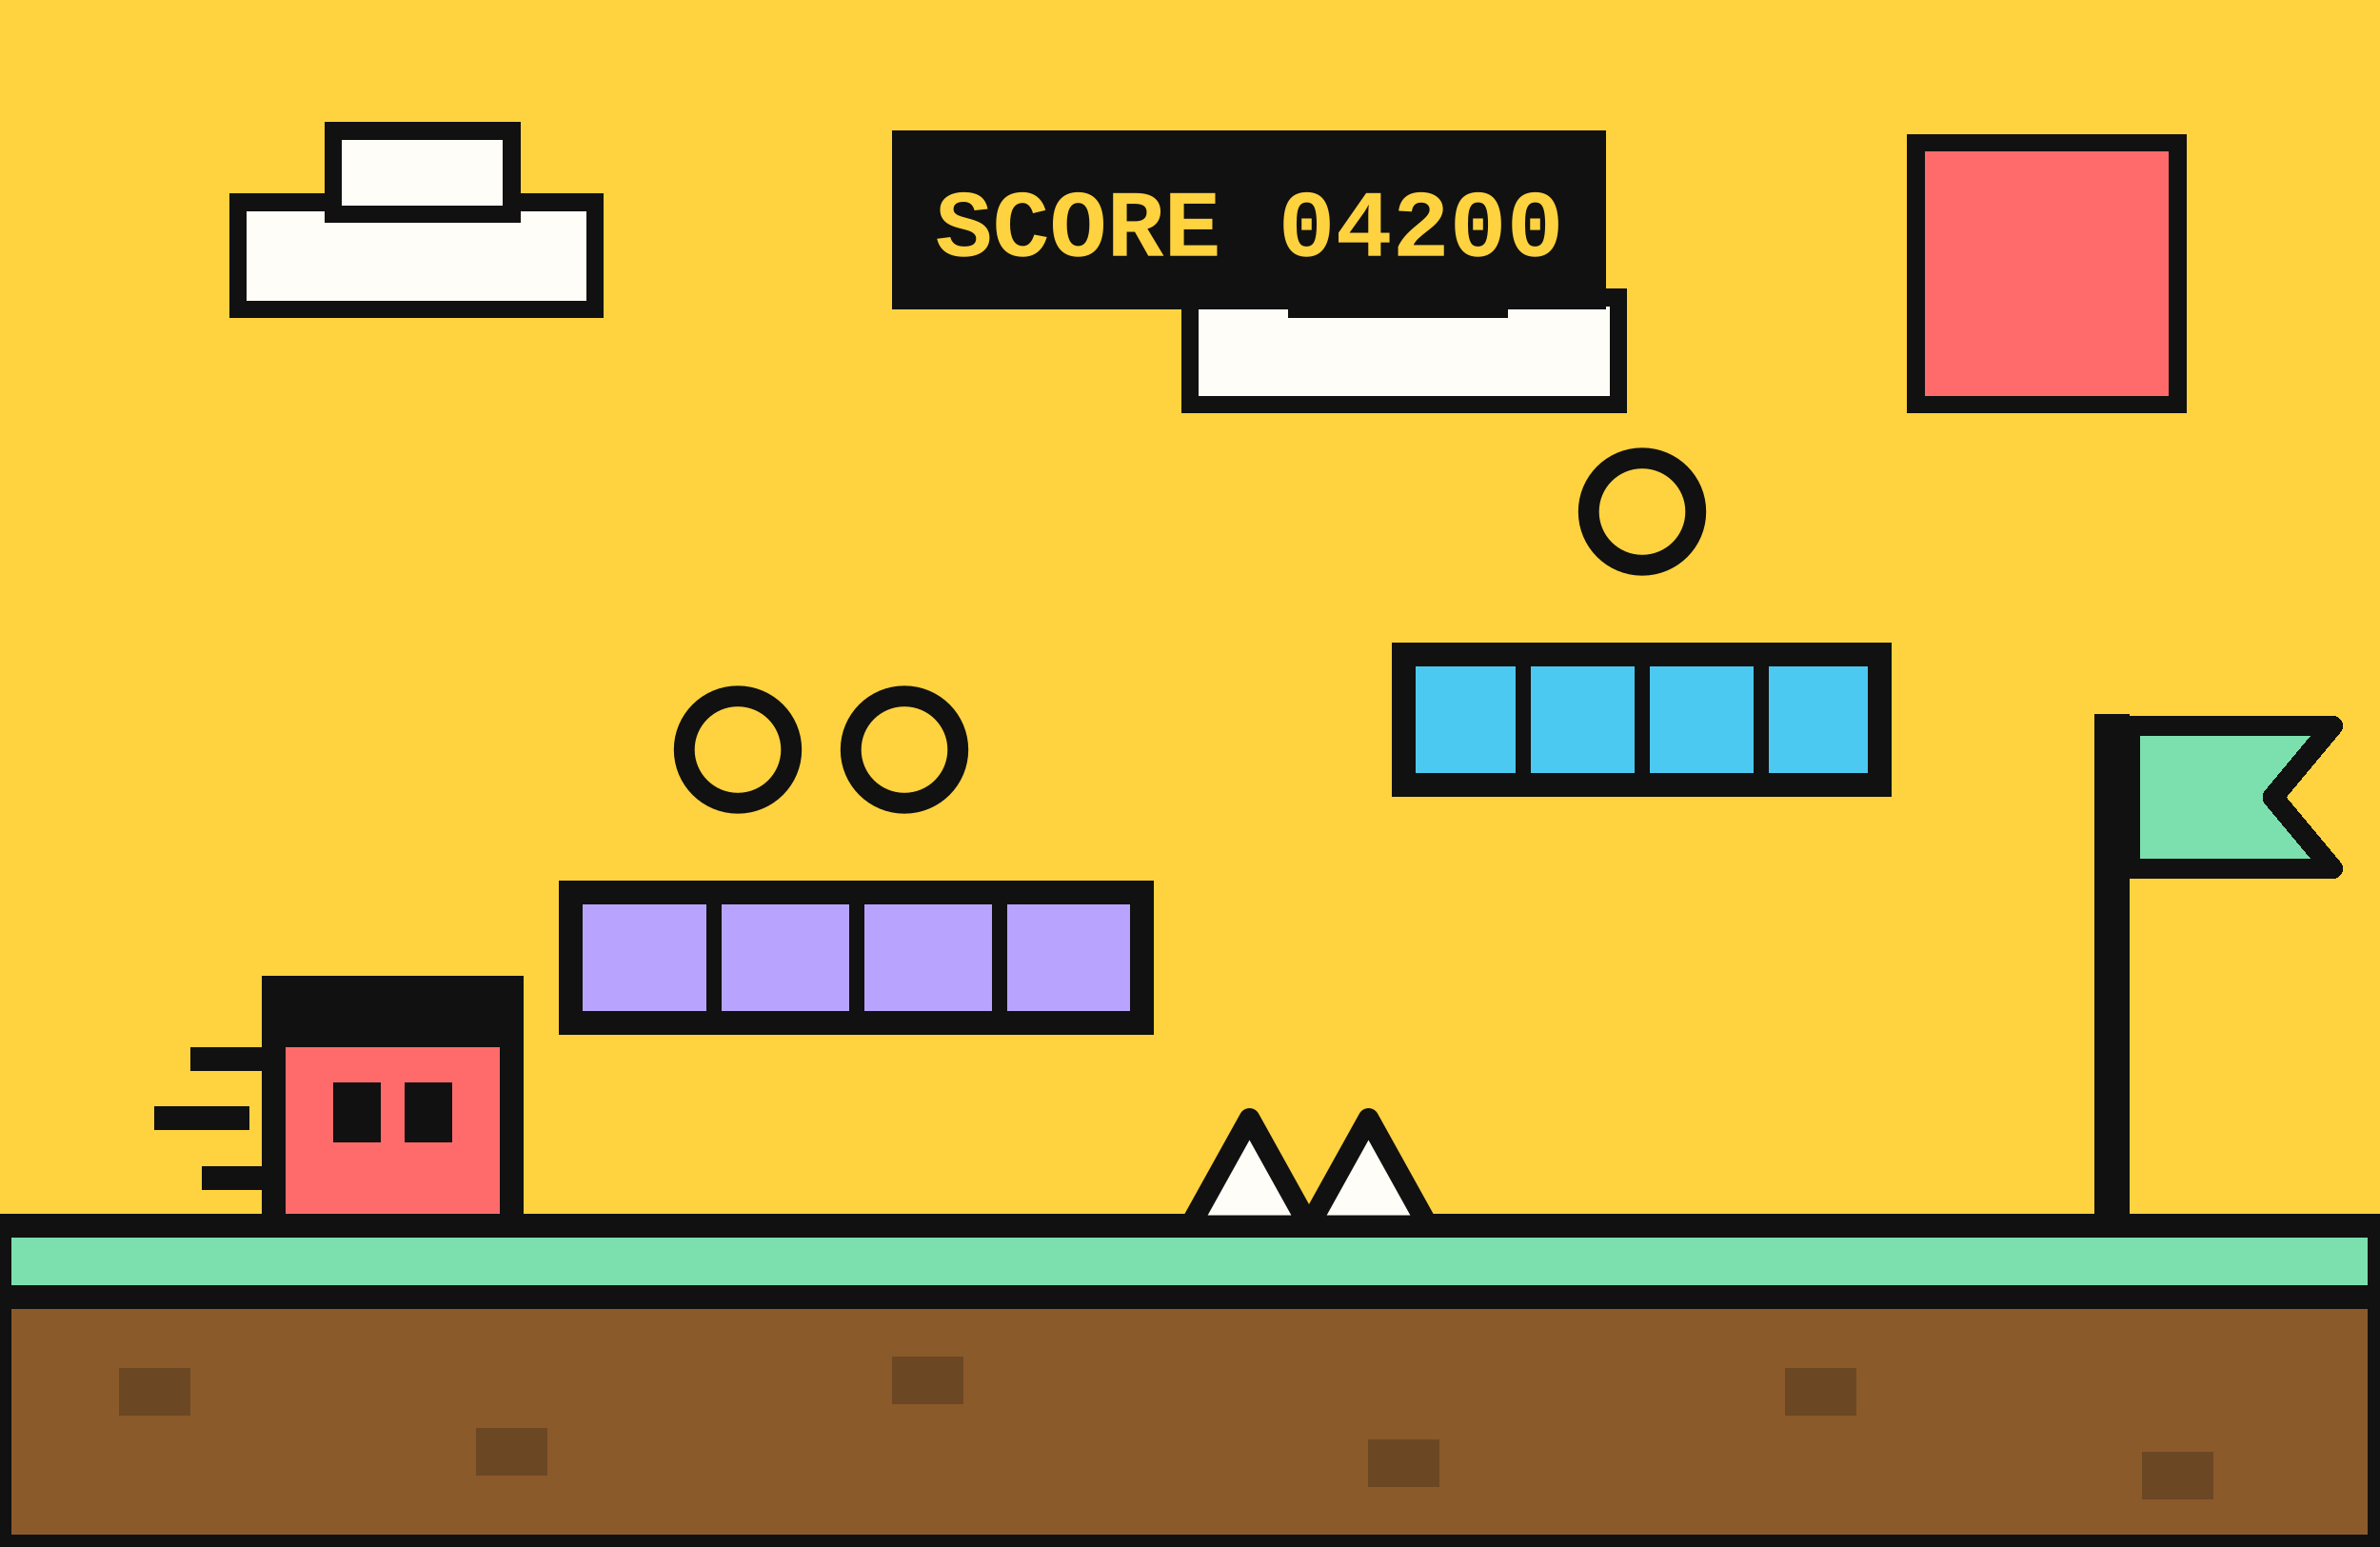
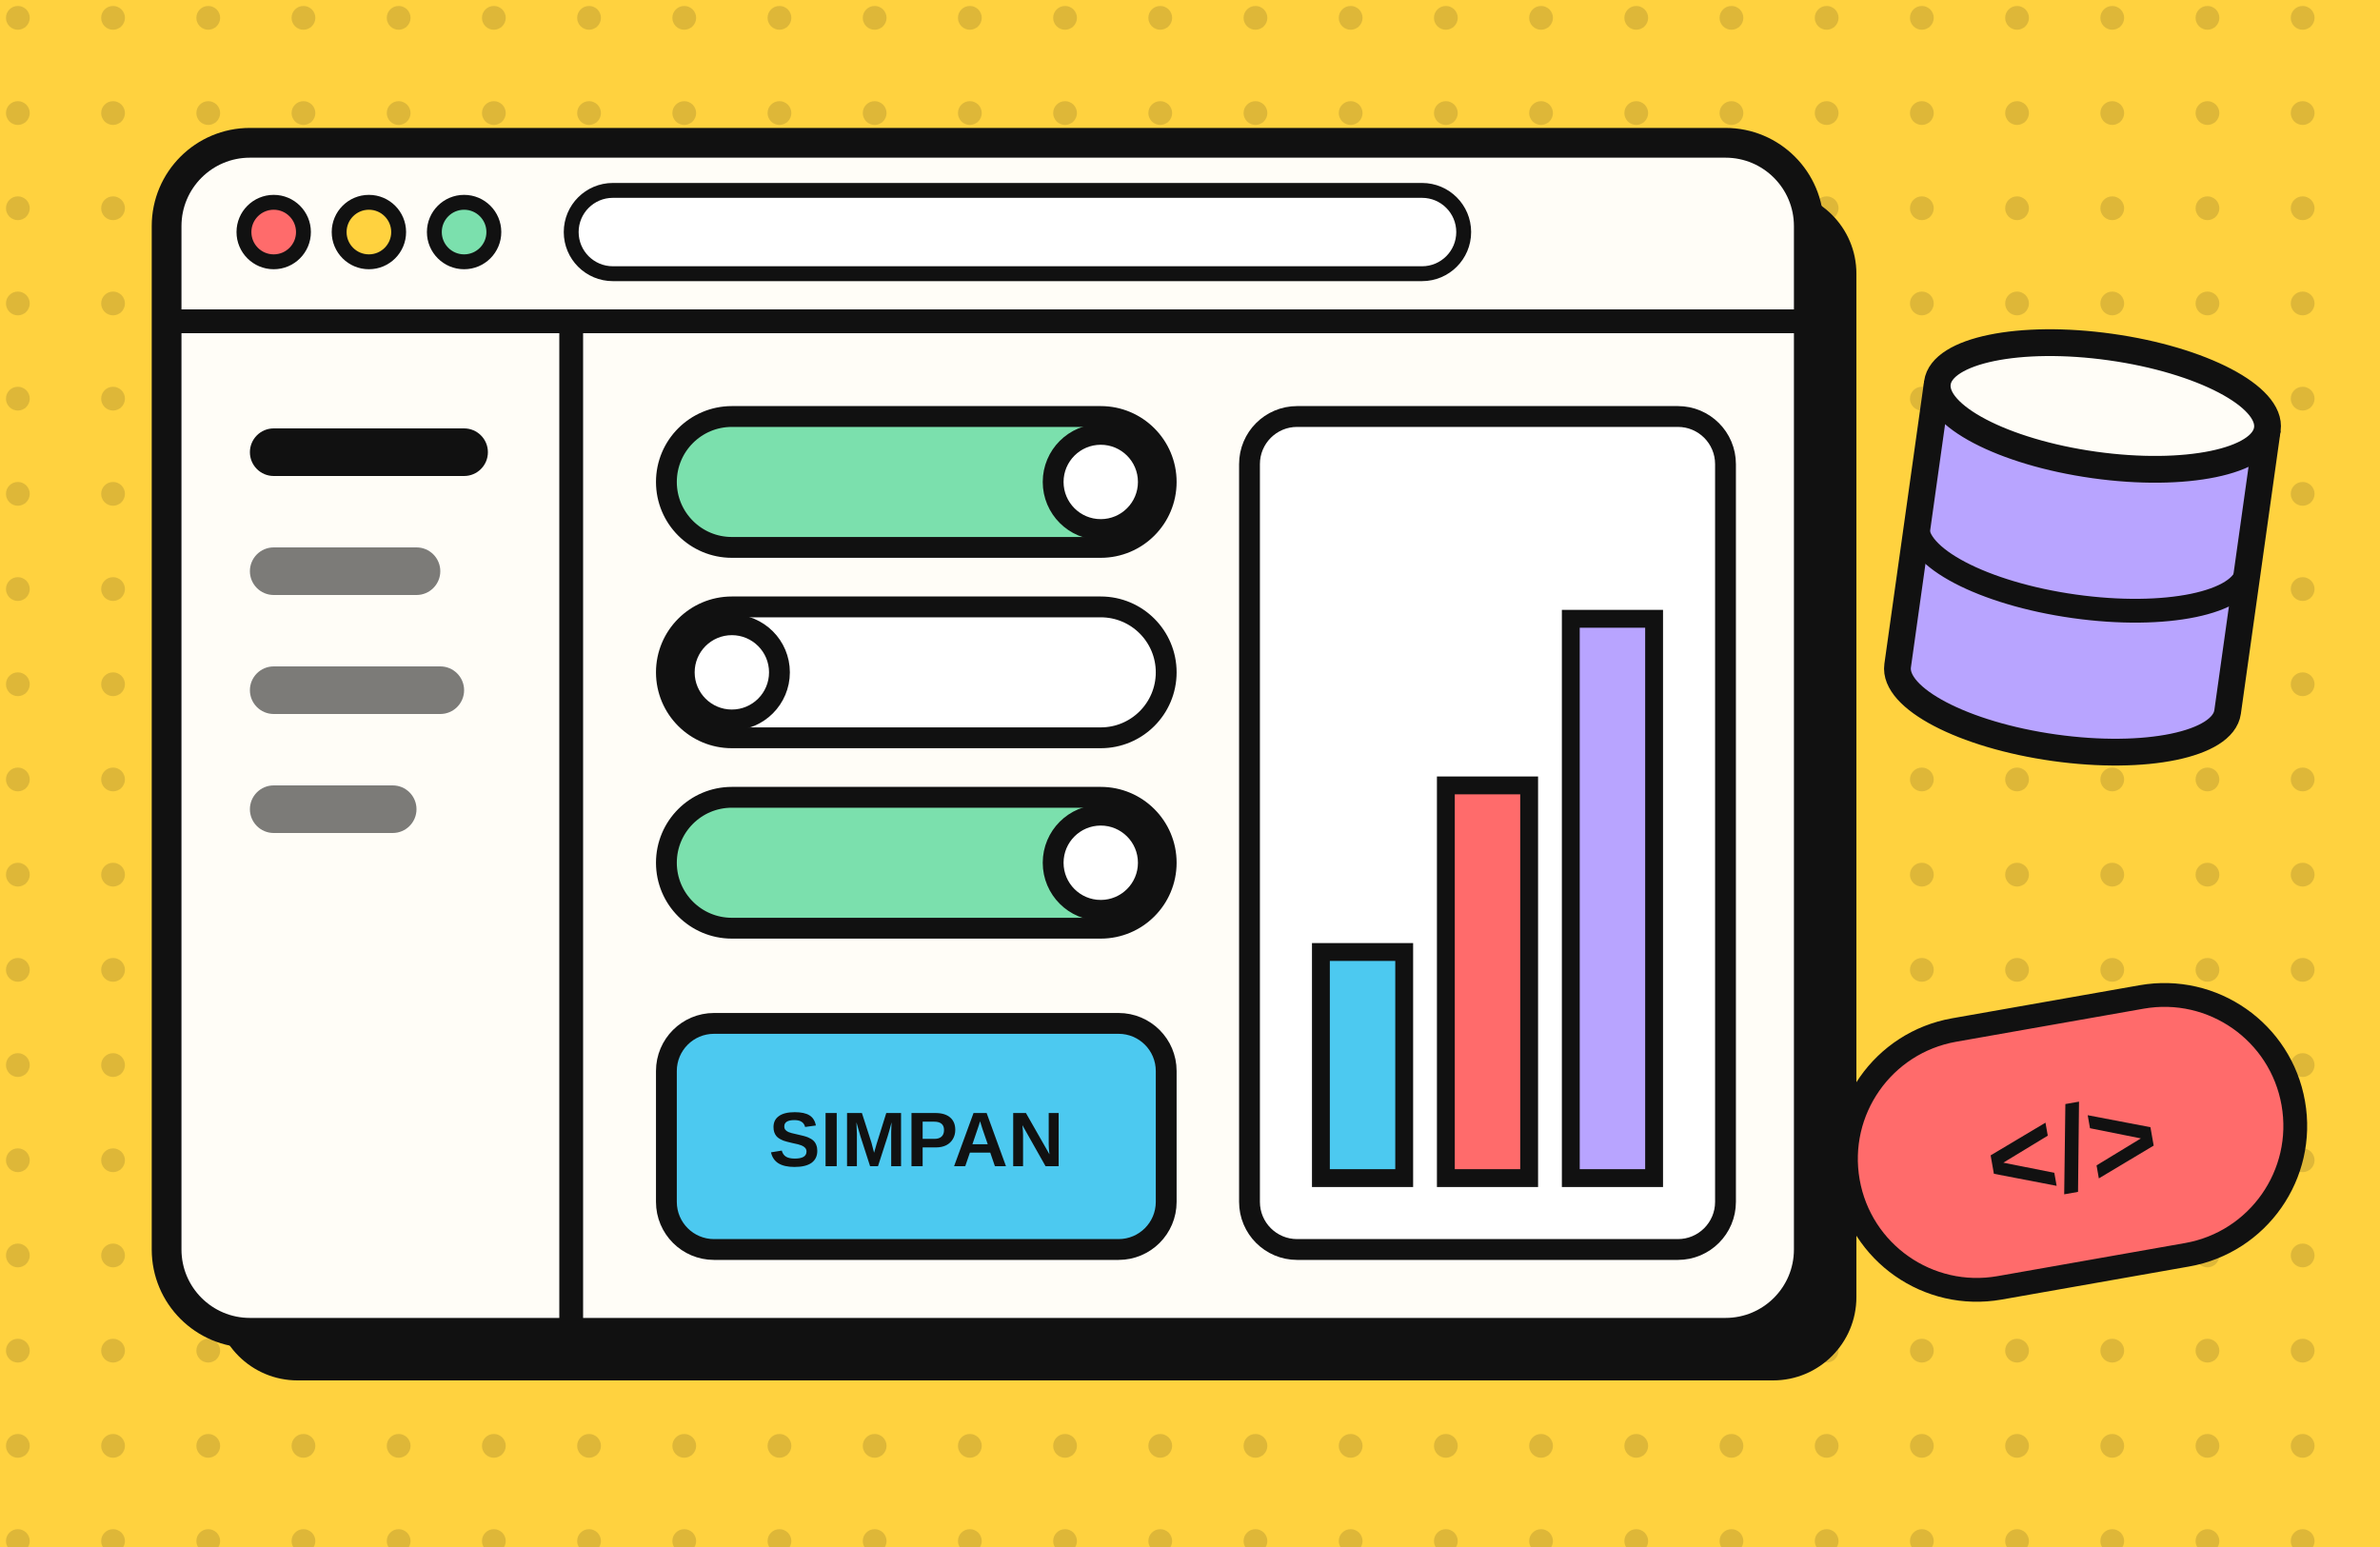
- <svg xmlns="http://www.w3.org/2000/svg" viewBox="0 0 400 260" width="400" height="260" role="img" aria-labelledby="p3t" shape-rendering="crispEdges">
+ <svg xmlns="http://www.w3.org/2000/svg" viewBox="0 0 400 260" width="400" height="260" role="img" aria-labelledby="p3t">
+   <defs>
+     <pattern id="p3dots" width="16" height="16" patternUnits="userSpaceOnUse">
+       <circle cx="3" cy="3" r="2" fill="#111" opacity=".14" />
+     </pattern>
+   </defs>
  <rect width="400" height="260" fill="#FFD23F" />
-   <g fill="#FF6B6B" stroke="#111" stroke-width="3">
-     <rect x="322" y="24" width="44" height="44" />
+   <rect width="400" height="260" fill="url(#p3dots)" />
+   <rect x="36" y="32" width="276" height="200" rx="14" fill="#111" />
+   <rect x="28" y="24" width="276" height="200" rx="14" fill="#FFFDF7" stroke="#111" stroke-width="5" />
+   <path d="M28 54 h276" stroke="#111" stroke-width="4" />
+   <circle cx="46" cy="39" r="5" fill="#FF6B6B" stroke="#111" stroke-width="2.5" />
+   <circle cx="62" cy="39" r="5" fill="#FFD23F" stroke="#111" stroke-width="2.5" />
+   <circle cx="78" cy="39" r="5" fill="#7BE0AD" stroke="#111" stroke-width="2.5" />
+   <rect x="96" y="32" width="150" height="14" rx="7" fill="#FFFFFF" stroke="#111" stroke-width="2.5" />
+   <path d="M96 54 v170" stroke="#111" stroke-width="4" />
+   <g fill="#111">
+     <rect x="42" y="72" width="40" height="8" rx="4" />
+     <rect x="42" y="92" width="32" height="8" rx="4" opacity=".55" />
+     <rect x="42" y="112" width="36" height="8" rx="4" opacity=".55" />
+     <rect x="42" y="132" width="28" height="8" rx="4" opacity=".55" />
  </g>
-   <g fill="#FFFDF7" stroke="#111" stroke-width="3">
-     <rect x="40" y="34" width="60" height="18" />
-     <rect x="56" y="22" width="30" height="14" />
-     <rect x="200" y="50" width="72" height="18" />
-     <rect x="218" y="38" width="34" height="14" />
+   <g stroke="#111" stroke-width="3.5">
+     <rect x="112" y="70" width="84" height="22" rx="11" fill="#7BE0AD" />
+     <circle cx="185" cy="81" r="8" fill="#FFFFFF" />
+     <rect x="112" y="102" width="84" height="22" rx="11" fill="#FFFFFF" />
+     <circle cx="123" cy="113" r="8" fill="#FFFFFF" />
+     <rect x="112" y="134" width="84" height="22" rx="11" fill="#7BE0AD" />
+     <circle cx="185" cy="145" r="8" fill="#FFFFFF" />
  </g>
-   <rect x="0" y="212" width="400" height="48" fill="#8B5A2B" stroke="#111" stroke-width="4" />
-   <rect x="0" y="206" width="400" height="12" fill="#7BE0AD" stroke="#111" stroke-width="4" />
-   <g fill="#111" opacity=".25">
-     <rect x="20" y="230" width="12" height="8" />
-     <rect x="80" y="240" width="12" height="8" />
-     <rect x="150" y="228" width="12" height="8" />
-     <rect x="230" y="242" width="12" height="8" />
-     <rect x="300" y="230" width="12" height="8" />
-     <rect x="360" y="244" width="12" height="8" />
+   <rect x="210" y="70" width="80" height="140" rx="8" fill="#FFFFFF" stroke="#111" stroke-width="3.5" />
+   <g stroke="#111" stroke-width="3">
+     <rect x="222" y="160" width="14" height="38" fill="#4CC9F0" />
+     <rect x="243" y="132" width="14" height="66" fill="#FF6B6B" />
+     <rect x="264" y="104" width="14" height="94" fill="#B8A4FF" />
  </g>
-   <g stroke="#111" stroke-width="4">
-     <rect x="96" y="150" width="96" height="22" fill="#B8A4FF" />
-     <rect x="236" y="110" width="80" height="22" fill="#4CC9F0" />
+   <rect x="112" y="172" width="84" height="38" rx="8" fill="#4CC9F0" stroke="#111" stroke-width="3.5" />
+   <text x="154" y="196" text-anchor="middle" font-family="'Archivo Black','Arial Black',Arial,sans-serif" font-weight="900" font-size="13" fill="#111">SIMPAN</text>
+   <g transform="translate(350 92) rotate(8)">
+     <path d="M-28 -24 v48 a28 10 0 0 0 56 0 v-48" fill="#B8A4FF" stroke="#111" stroke-width="4.5" />
+     <path d="M-28 0 a28 10 0 0 0 56 0" fill="none" stroke="#111" stroke-width="4" />
+     <ellipse cx="0" cy="-24" rx="28" ry="10" fill="#FFFDF7" stroke="#111" stroke-width="4.5" />
  </g>
-   <path d="M120 150 v22 M144 150 v22 M168 150 v22 M256 110 v22 M276 110 v22 M296 110 v22" stroke="#111" stroke-width="2.5" />
-   <path d="M200 206 l10 -18 l10 18 l10 -18 l10 18 Z" fill="#FFFDF7" stroke="#111" stroke-width="3.5" stroke-linejoin="round" shape-rendering="auto" />
-   <g fill="#FFD23F" stroke="#111" stroke-width="3.5" shape-rendering="auto">
-     <circle cx="124" cy="126" r="9" />
-     <circle cx="152" cy="126" r="9" />
-     <circle cx="276" cy="86" r="9" />
-   </g>
-   <g transform="translate(46 154)">
-     <rect x="0" y="12" width="40" height="40" fill="#FF6B6B" stroke="#111" stroke-width="4" />
-     <rect x="0" y="12" width="40" height="10" fill="#111" />
-     <rect x="22" y="28" width="8" height="10" fill="#111" />
-     <rect x="10" y="28" width="8" height="10" fill="#111" />
-     <rect x="-14" y="22" width="12" height="4" fill="#111" />
-     <rect x="-20" y="32" width="16" height="4" fill="#111" />
-     <rect x="-12" y="42" width="10" height="4" fill="#111" />
-   </g>
-   <rect x="352" y="120" width="6" height="88" fill="#111" />
-   <path d="M358 122 h34 l-10 12 l10 12 h-34 Z" fill="#7BE0AD" stroke="#111" stroke-width="3.5" stroke-linejoin="round" />
-   <g transform="translate(150 22)">
-     <rect x="0" y="0" width="120" height="30" fill="#111" />
-     <text x="60" y="21" text-anchor="middle" font-family="'Courier New',monospace" font-weight="700" font-size="16" fill="#FFD23F">SCORE 04200</text>
+   <g transform="translate(348 192) rotate(-10)">
+     <rect x="-38" y="-22" width="76" height="44" rx="22" fill="#FF6B6B" stroke="#111" stroke-width="4" />
+     <text x="0" y="8" text-anchor="middle" font-family="'Archivo Black','Arial Black',Arial,sans-serif" font-weight="900" font-size="20" fill="#111">&lt;/&gt;</text>
  </g>
</svg>
